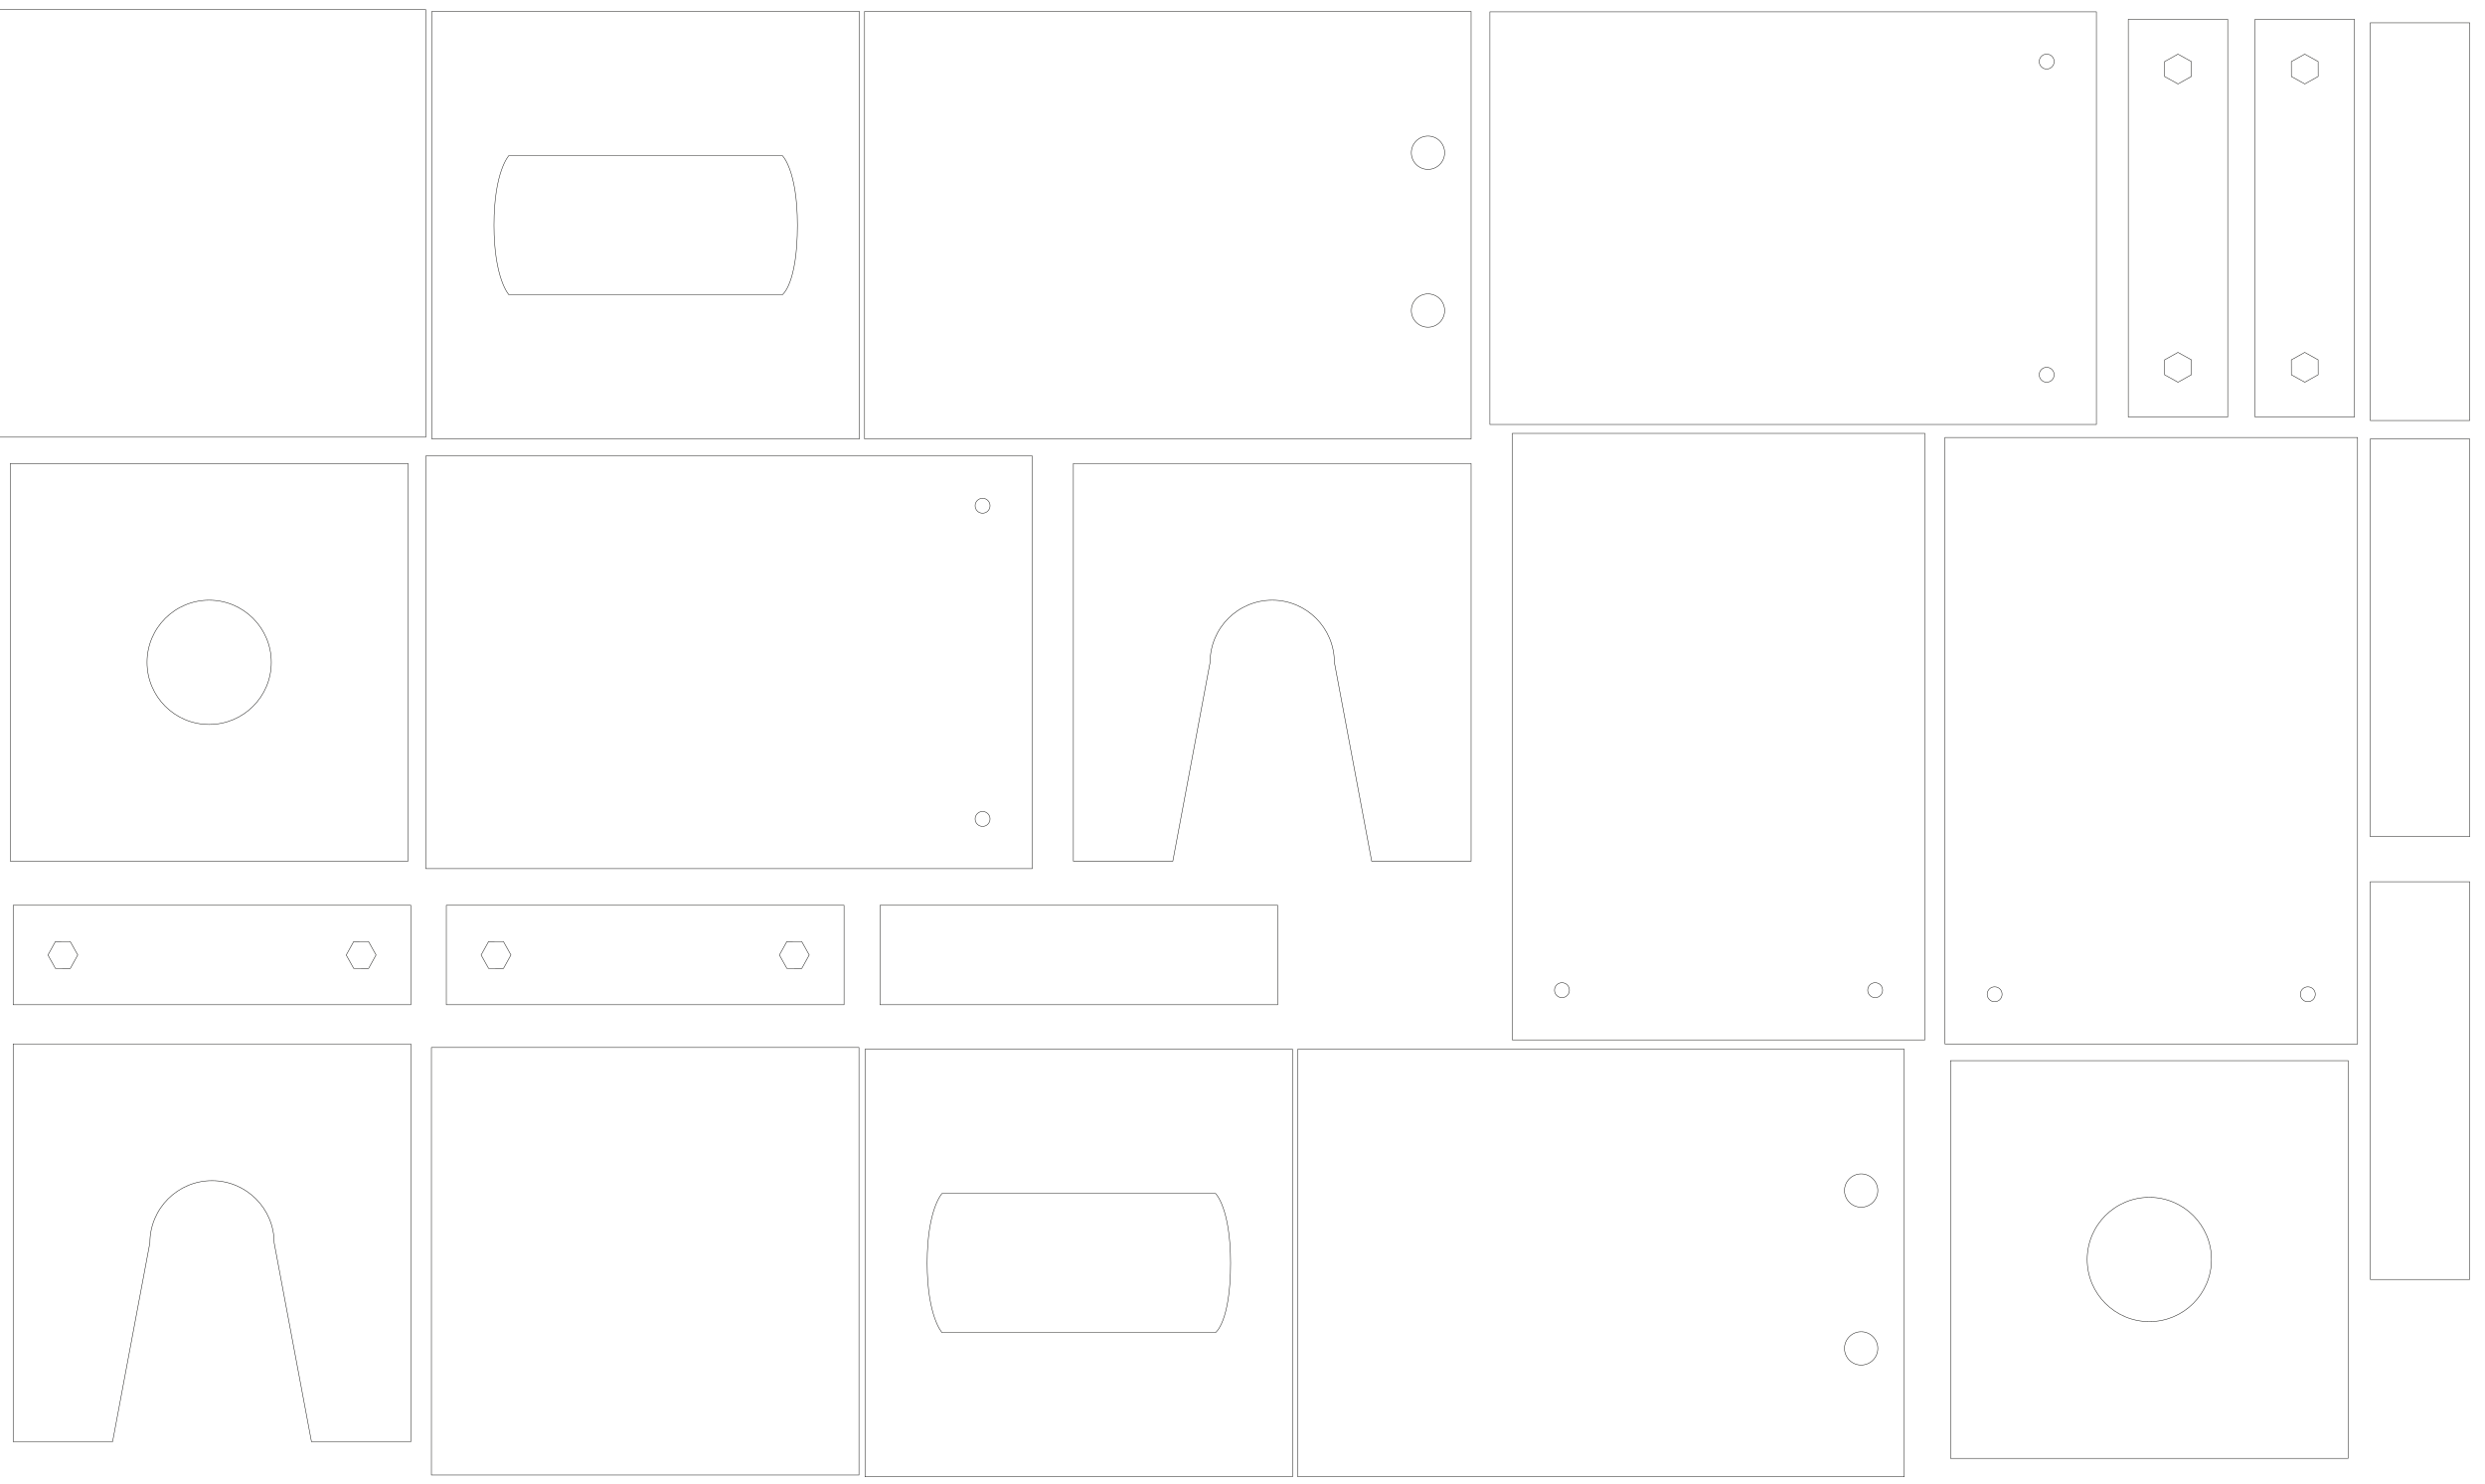
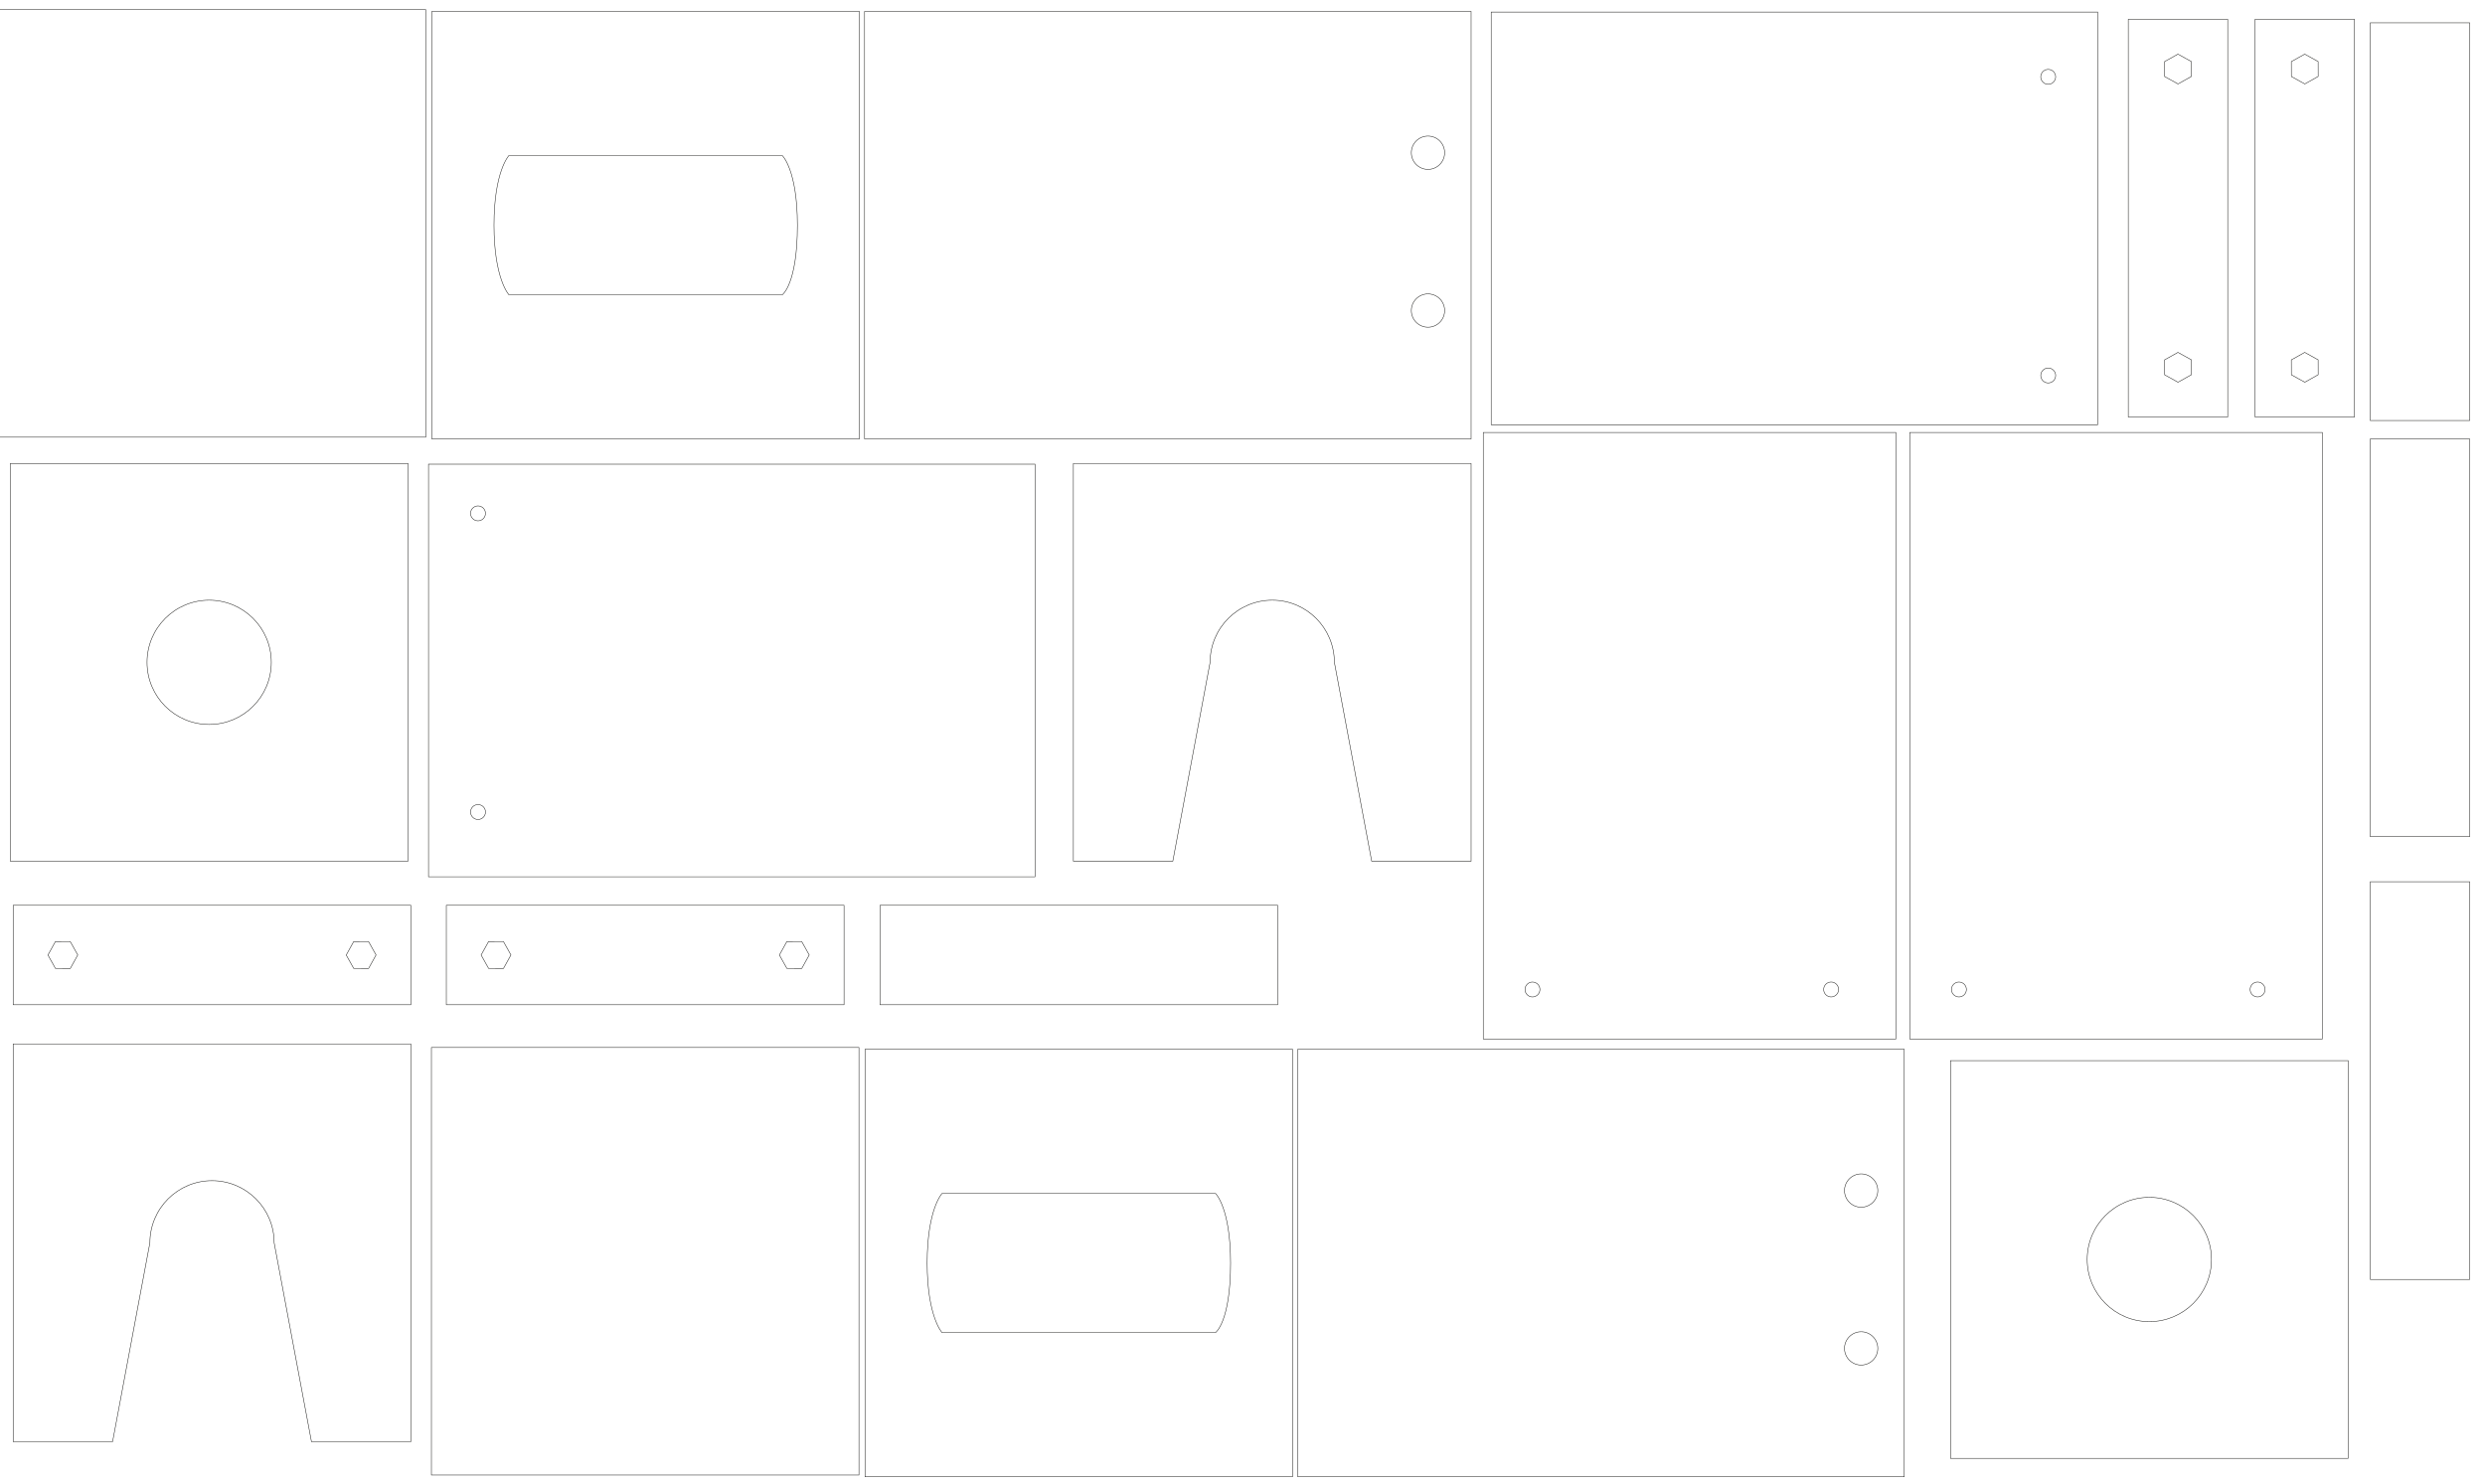
- <svg xmlns="http://www.w3.org/2000/svg" id="svg2" version="1.1" xml:space="preserve" width="1771.15" height="1057.576" viewBox="0 0 1771.15 1057.576">
+ <svg xmlns="http://www.w3.org/2000/svg" viewBox="0 0 1771.15 1057.576" height="1057.576" width="1771.15" xml:space="preserve" version="1.1" id="svg2">
  <defs id="defs6">
-     <clipPath clipPathUnits="userSpaceOnUse" id="clipPath16">
-       <path d="m 0,846.061 1416.919,0 L 1416.919,0 0,0 0,846.061 Z" id="path18" />
+     <clipPath id="clipPath16" clipPathUnits="userSpaceOnUse">
+       <path id="path18" d="m 0,846.061 1416.919,0 L 1416.919,0 0,0 0,846.061 Z" />
    </clipPath>
-     <clipPath clipPathUnits="userSpaceOnUse" id="clipPath28">
-       <path d="m 0,846.061 1416.919,0 L 1416.919,0 0,0 0,846.061 Z" id="path30" />
+     <clipPath id="clipPath28" clipPathUnits="userSpaceOnUse">
+       <path id="path30" d="m 0,846.061 1416.919,0 L 1416.919,0 0,0 0,846.061 Z" />
    </clipPath>
  </defs>
-   <g id="g10" transform="matrix(1.25,0,0,-1.25,0,1057.576)">
+   <g transform="matrix(1.25,0,0,-1.25,0,1057.576)" id="g10">
    <g id="g12">
-       <g id="g14" clip-path="url(#clipPath16)">
-         <path d="m 242.779,596.78 -243.779,0 0,243.78 243.779,0 0,-243.78 z" style="fill:none;stroke:#1d1d1b;stroke-width:0.283;stroke-linecap:butt;stroke-linejoin:miter;stroke-miterlimit:10;stroke-dasharray:none;stroke-opacity:1" id="path20" />
+       <g clip-path="url(#clipPath16)" id="g14">
+         <path id="path20" style="fill:none;stroke:#1d1d1b;stroke-width:0.283;stroke-linecap:butt;stroke-linejoin:miter;stroke-miterlimit:10;stroke-dasharray:none;stroke-opacity:1" d="m 242.779,596.78 -243.779,0 0,243.78 243.779,0 0,-243.78 z" />
      </g>
    </g>
-     <path d="m 490.013,595.779 -243.779,0 0,243.78 243.779,0 0,-243.78 z" style="fill:none;stroke:#1d1d1b;stroke-width:0.283;stroke-linecap:butt;stroke-linejoin:miter;stroke-miterlimit:10;stroke-dasharray:none;stroke-opacity:1" id="path22" />
-     <g id="g24">
-       <g id="g26" clip-path="url(#clipPath28)">
-         <g id="g32" transform="translate(446.0762,757.355)">
-           <path d="M 0,0 C 0,0 8.594,-8.138 8.594,-39.685 8.594,-73.373 0,-79.37 0,-79.37 l -155.906,0 c 0,0 -8.503,9.122 -8.503,39.685 0,30.766 8.503,39.685 8.503,39.685 L 0,0" style="fill:none;stroke:#1d1d1b;stroke-width:0.283;stroke-linecap:butt;stroke-linejoin:miter;stroke-miterlimit:10;stroke-dasharray:none;stroke-opacity:1" id="path34" />
-         </g>
-         <g id="g36" transform="translate(234.2759,24.0088)">
-           <path d="m 0,0 0,226.771 -226.772,0 0,-226.771 56.701,0 21.253,113.386 c 0,19.568 15.863,35.432 35.432,35.432 19.57,0 35.433,-15.864 35.433,-35.432 L -56.685,0 0,0 Z" style="fill:none;stroke:#1d1d1b;stroke-width:0.283;stroke-linecap:butt;stroke-linejoin:miter;stroke-miterlimit:10;stroke-dasharray:none;stroke-opacity:1" id="path38" />
-         </g>
-         <path d="m 232.648,355.015 -226.773,0 0,226.771 226.773,0 0,-226.771 z" style="fill:none;stroke:#1d1d1b;stroke-width:0.283;stroke-linecap:butt;stroke-linejoin:miter;stroke-miterlimit:10;stroke-dasharray:none;stroke-opacity:1" id="path40" />
-         <g id="g42" transform="translate(154.6953,468.4004)">
-           <path d="m 0,0 c 0,-19.569 -15.864,-35.434 -35.434,-35.434 -19.568,0 -35.432,15.865 -35.432,35.434 0,19.568 15.864,35.433 35.432,35.433 C -15.864,35.433 0,19.568 0,0 Z" style="fill:none;stroke:#1d1d1b;stroke-width:0.283;stroke-linecap:butt;stroke-linejoin:miter;stroke-miterlimit:10;stroke-dasharray:none;stroke-opacity:1" id="path44" />
-         </g>
-         <path d="m 234.275,273.153 -226.771,0 0,56.693 226.771,0 0,-56.693 z" style="fill:none;stroke:#1d1d1b;stroke-width:0.283;stroke-linecap:butt;stroke-linejoin:miter;stroke-miterlimit:10;stroke-dasharray:none;stroke-opacity:1" id="path46" />
-         <g id="g48" transform="translate(31.6074,293.8584)">
-           <path d="m 0,0 -4.27,7.631 4.235,7.654 8.504,0.021 L 12.738,7.674 8.504,0.021 0,0 Z" style="fill:none;stroke:#1d1d1b;stroke-width:0.283;stroke-linecap:butt;stroke-linejoin:miter;stroke-miterlimit:10;stroke-dasharray:none;stroke-opacity:1" id="path50" />
-         </g>
-         <g id="g52" transform="translate(201.6855,293.8574)">
-           <path d="m 0,0 -4.27,7.631 4.235,7.654 8.504,0.022 L 12.738,7.674 8.504,0.021 0,0 Z" style="fill:none;stroke:#1d1d1b;stroke-width:0.283;stroke-linecap:butt;stroke-linejoin:miter;stroke-miterlimit:10;stroke-dasharray:none;stroke-opacity:1" id="path54" />
-         </g>
-         <path d="m 481.264,273.153 -226.771,0 0,56.693 226.771,0 0,-56.693 z" style="fill:none;stroke:#1d1d1b;stroke-width:0.283;stroke-linecap:butt;stroke-linejoin:miter;stroke-miterlimit:10;stroke-dasharray:none;stroke-opacity:1" id="path56" />
-         <g id="g58" transform="translate(278.5957,293.8584)">
-           <path d="m 0,0 -4.27,7.631 4.235,7.654 8.504,0.021 L 12.738,7.674 8.504,0.021 0,0 Z" style="fill:none;stroke:#1d1d1b;stroke-width:0.283;stroke-linecap:butt;stroke-linejoin:miter;stroke-miterlimit:10;stroke-dasharray:none;stroke-opacity:1" id="path60" />
-         </g>
-         <g id="g62" transform="translate(448.6738,293.8574)">
-           <path d="m 0,0 -4.27,7.631 4.235,7.654 8.504,0.022 L 12.738,7.674 8.504,0.021 0,0 Z" style="fill:none;stroke:#1d1d1b;stroke-width:0.283;stroke-linecap:butt;stroke-linejoin:miter;stroke-miterlimit:10;stroke-dasharray:none;stroke-opacity:1" id="path64" />
-         </g>
-         <path d="m 1097.557,253.117 -235.275,0 0,345.826 235.275,0 0,-345.826 z" style="fill:none;stroke:#1d1d1b;stroke-width:0.283;stroke-linecap:butt;stroke-linejoin:miter;stroke-miterlimit:10;stroke-dasharray:none;stroke-opacity:1" id="path66" />
-         <g id="g68" transform="translate(886.3672,281.4678)">
-           <path d="M 0,0 C 0,2.349 1.904,4.252 4.252,4.252 6.6,4.252 8.504,2.349 8.504,0 8.504,-2.349 6.6,-4.252 4.252,-4.252 1.904,-4.252 0,-2.349 0,0 Z" style="fill:none;stroke:#1d1d1b;stroke-width:0.283;stroke-linecap:butt;stroke-linejoin:miter;stroke-miterlimit:10;stroke-dasharray:none;stroke-opacity:1" id="path70" />
-         </g>
-         <g id="g72" transform="translate(1064.949,281.4678)">
-           <path d="M 0,0 C 0,2.349 1.904,4.252 4.252,4.252 6.6,4.252 8.504,2.349 8.504,0 8.504,-2.349 6.6,-4.252 4.252,-4.252 1.904,-4.252 0,-2.349 0,0 Z" style="fill:none;stroke:#1d1d1b;stroke-width:0.283;stroke-linecap:butt;stroke-linejoin:miter;stroke-miterlimit:10;stroke-dasharray:none;stroke-opacity:1" id="path74" />
-         </g>
-         <path d="m 588.605,350.763 -345.826,0 0,235.275 345.826,0 0,-235.275 z" style="fill:none;stroke:#1d1d1b;stroke-width:0.283;stroke-linecap:butt;stroke-linejoin:miter;stroke-miterlimit:10;stroke-dasharray:none;stroke-opacity:1" id="path76" />
-         <g id="g78" transform="translate(560.2549,374.8486)">
-           <path d="M 0,0 C -2.349,0 -4.252,1.904 -4.252,4.252 -4.252,6.6 -2.349,8.504 0,8.504 2.349,8.504 4.252,6.6 4.252,4.252 4.252,1.904 2.349,0 0,0 Z" style="fill:none;stroke:#1d1d1b;stroke-width:0.283;stroke-linecap:butt;stroke-linejoin:miter;stroke-miterlimit:10;stroke-dasharray:none;stroke-opacity:1" id="path80" />
-         </g>
-         <g id="g82" transform="translate(560.2549,553.4307)">
-           <path d="M 0,0 C -2.349,0 -4.252,1.904 -4.252,4.252 -4.252,6.6 -2.349,8.504 0,8.504 2.349,8.504 4.252,6.6 4.252,4.252 4.252,1.904 2.349,0 0,0 Z" style="fill:none;stroke:#1d1d1b;stroke-width:0.283;stroke-linecap:butt;stroke-linejoin:miter;stroke-miterlimit:10;stroke-dasharray:none;stroke-opacity:1" id="path84" />
-         </g>
-         <path d="m 838.803,595.78 -345.826,0 0,243.779 345.826,0 0,-243.779 z" style="fill:none;stroke:#1d1d1b;stroke-width:0.283;stroke-linecap:butt;stroke-linejoin:miter;stroke-miterlimit:10;stroke-dasharray:none;stroke-opacity:1" id="path86" />
-         <g id="g88" transform="translate(814.2207,659.4829)">
-           <path d="m 0,0 c -5.244,0 -9.496,4.251 -9.496,9.496 0,5.244 4.252,9.496 9.496,9.496 5.244,0 9.496,-4.252 9.496,-9.496 C 9.496,4.251 5.244,0 0,0 Z" style="fill:none;stroke:#1d1d1b;stroke-width:0.283;stroke-linecap:butt;stroke-linejoin:miter;stroke-miterlimit:10;stroke-dasharray:none;stroke-opacity:1" id="path90" />
-         </g>
-         <g id="g92" transform="translate(814.2207,749.4829)">
-           <path d="m 0,0 c -5.244,0 -9.496,4.251 -9.496,9.496 0,5.244 4.252,9.496 9.496,9.496 5.244,0 9.496,-4.252 9.496,-9.496 C 9.496,4.251 5.244,0 0,0 Z" style="fill:none;stroke:#1d1d1b;stroke-width:0.283;stroke-linecap:butt;stroke-linejoin:miter;stroke-miterlimit:10;stroke-dasharray:none;stroke-opacity:1" id="path94" />
-         </g>
-         <path d="m 489.768,5 -243.779,0 0,243.78 243.779,0 0,-243.78 z" style="fill:none;stroke:#1d1d1b;stroke-width:0.283;stroke-linecap:butt;stroke-linejoin:miter;stroke-miterlimit:10;stroke-dasharray:none;stroke-opacity:1" id="path96" />
-         <path d="m 737.001,4 -243.779,0 0,243.78 243.779,0 0,-243.78 z" style="fill:none;stroke:#1d1d1b;stroke-width:0.283;stroke-linecap:butt;stroke-linejoin:miter;stroke-miterlimit:10;stroke-dasharray:none;stroke-opacity:1" id="path98" />
-         <g id="g100" transform="translate(693.0645,165.5762)">
-           <path d="M 0,0 C 0,0 8.594,-8.139 8.594,-39.686 8.594,-73.373 0,-79.371 0,-79.371 l -155.906,0 c 0,0 -8.503,9.123 -8.503,39.685 0,30.766 8.503,39.686 8.503,39.686 L 0,0" style="fill:none;stroke:#1d1d1b;stroke-width:0.283;stroke-linecap:butt;stroke-linejoin:miter;stroke-miterlimit:10;stroke-dasharray:none;stroke-opacity:1" id="path102" />
-         </g>
-         <g id="g104" transform="translate(838.8027,355.0146)">
-           <path d="m 0,0 0,226.771 -226.771,0 0,-226.771 56.701,0 21.252,113.386 c 0,19.568 15.864,35.432 35.433,35.432 19.569,0 35.433,-15.864 35.433,-35.432 L -56.685,0 0,0 Z" style="fill:none;stroke:#1d1d1b;stroke-width:0.283;stroke-linecap:butt;stroke-linejoin:miter;stroke-miterlimit:10;stroke-dasharray:none;stroke-opacity:1" id="path106" />
-         </g>
-         <path d="m 1338.911,14.505 -226.773,0 0,226.771 226.773,0 0,-226.771 z" style="fill:none;stroke:#1d1d1b;stroke-width:0.283;stroke-linecap:butt;stroke-linejoin:miter;stroke-miterlimit:10;stroke-dasharray:none;stroke-opacity:1" id="path108" />
-         <g id="g110" transform="translate(1260.958,127.8906)">
-           <path d="m 0,0 c 0,-19.569 -15.864,-35.434 -35.434,-35.434 -19.568,0 -35.432,15.865 -35.432,35.434 0,19.568 15.864,35.433 35.432,35.433 C -15.864,35.433 0,19.568 0,0 Z" style="fill:none;stroke:#1d1d1b;stroke-width:0.283;stroke-linecap:butt;stroke-linejoin:miter;stroke-miterlimit:10;stroke-dasharray:none;stroke-opacity:1" id="path112" />
-         </g>
-         <path d="m 1270.217,608.284 -56.693,0 0,226.771 56.693,0 0,-226.771 z" style="fill:none;stroke:#1d1d1b;stroke-width:0.283;stroke-linecap:butt;stroke-linejoin:miter;stroke-miterlimit:10;stroke-dasharray:none;stroke-opacity:1" id="path114" />
-         <g id="g116" transform="translate(1249.512,632.3872)">
-           <path d="m 0,0 -7.631,-4.27 -7.654,4.235 -0.021,8.504 7.632,4.269 L -0.021,8.504 0,0 Z" style="fill:none;stroke:#1d1d1b;stroke-width:0.283;stroke-linecap:butt;stroke-linejoin:miter;stroke-miterlimit:10;stroke-dasharray:none;stroke-opacity:1" id="path118" />
-         </g>
-         <g id="g120" transform="translate(1249.513,802.4653)">
-           <path d="m 0,0 -7.631,-4.27 -7.654,4.235 -0.022,8.504 7.633,4.269 L -0.021,8.504 0,0 Z" style="fill:none;stroke:#1d1d1b;stroke-width:0.283;stroke-linecap:butt;stroke-linejoin:miter;stroke-miterlimit:10;stroke-dasharray:none;stroke-opacity:1" id="path122" />
-         </g>
-         <path d="m 1342.501,608.284 -56.693,0 0,226.771 56.693,0 0,-226.771 z" style="fill:none;stroke:#1d1d1b;stroke-width:0.283;stroke-linecap:butt;stroke-linejoin:miter;stroke-miterlimit:10;stroke-dasharray:none;stroke-opacity:1" id="path124" />
-         <g id="g126" transform="translate(1321.796,632.3872)">
-           <path d="m 0,0 -7.631,-4.27 -7.654,4.235 -0.021,8.504 7.632,4.269 L -0.021,8.504 0,0 Z" style="fill:none;stroke:#1d1d1b;stroke-width:0.283;stroke-linecap:butt;stroke-linejoin:miter;stroke-miterlimit:10;stroke-dasharray:none;stroke-opacity:1" id="path128" />
-         </g>
-         <g id="g130" transform="translate(1321.797,802.4653)">
-           <path d="m 0,0 -7.631,-4.27 -7.654,4.235 -0.022,8.504 7.633,4.269 L -0.021,8.504 0,0 Z" style="fill:none;stroke:#1d1d1b;stroke-width:0.283;stroke-linecap:butt;stroke-linejoin:miter;stroke-miterlimit:10;stroke-dasharray:none;stroke-opacity:1" id="path132" />
-         </g>
-         <path d="m 1344.258,250.78 -235.275,0 0,345.826 235.275,0 0,-345.826 z" style="fill:none;stroke:#1d1d1b;stroke-width:0.283;stroke-linecap:butt;stroke-linejoin:miter;stroke-miterlimit:10;stroke-dasharray:none;stroke-opacity:1" id="path134" />
-         <g id="g136" transform="translate(1133.068,279.1309)">
-           <path d="M 0,0 C 0,2.349 1.904,4.252 4.252,4.252 6.6,4.252 8.504,2.349 8.504,0 8.504,-2.349 6.6,-4.252 4.252,-4.252 1.904,-4.252 0,-2.349 0,0 Z" style="fill:none;stroke:#1d1d1b;stroke-width:0.283;stroke-linecap:butt;stroke-linejoin:miter;stroke-miterlimit:10;stroke-dasharray:none;stroke-opacity:1" id="path138" />
-         </g>
-         <g id="g140" transform="translate(1311.65,279.1309)">
-           <path d="M 0,0 C 0,2.349 1.904,4.252 4.252,4.252 6.6,4.252 8.504,2.349 8.504,0 8.504,-2.349 6.6,-4.252 4.252,-4.252 1.904,-4.252 0,-2.349 0,0 Z" style="fill:none;stroke:#1d1d1b;stroke-width:0.283;stroke-linecap:butt;stroke-linejoin:miter;stroke-miterlimit:10;stroke-dasharray:none;stroke-opacity:1" id="path142" />
-         </g>
-         <path d="m 1195.349,604.032 -345.826,0 0,235.275 345.826,0 0,-235.275 z" style="fill:none;stroke:#1d1d1b;stroke-width:0.283;stroke-linecap:butt;stroke-linejoin:miter;stroke-miterlimit:10;stroke-dasharray:none;stroke-opacity:1" id="path144" />
-         <g id="g146" transform="translate(1166.998,628.1177)">
-           <path d="M 0,0 C -2.349,0 -4.252,1.904 -4.252,4.252 -4.252,6.6 -2.349,8.504 0,8.504 2.349,8.504 4.252,6.6 4.252,4.252 4.252,1.904 2.349,0 0,0 Z" style="fill:none;stroke:#1d1d1b;stroke-width:0.283;stroke-linecap:butt;stroke-linejoin:miter;stroke-miterlimit:10;stroke-dasharray:none;stroke-opacity:1" id="path148" />
-         </g>
-         <g id="g150" transform="translate(1166.998,806.6997)">
-           <path d="M 0,0 C -2.349,0 -4.252,1.904 -4.252,4.252 -4.252,6.6 -2.349,8.504 0,8.504 2.349,8.504 4.252,6.6 4.252,4.252 4.252,1.904 2.349,0 0,0 Z" style="fill:none;stroke:#1d1d1b;stroke-width:0.283;stroke-linecap:butt;stroke-linejoin:miter;stroke-miterlimit:10;stroke-dasharray:none;stroke-opacity:1" id="path152" />
-         </g>
-         <path d="m 1085.791,4 -345.826,0 0,243.779 345.826,0 0,-243.779 z" style="fill:none;stroke:#1d1d1b;stroke-width:0.283;stroke-linecap:butt;stroke-linejoin:miter;stroke-miterlimit:10;stroke-dasharray:none;stroke-opacity:1" id="path154" />
-         <g id="g156" transform="translate(1061.209,67.7031)">
-           <path d="m 0,0 c -5.244,0 -9.496,4.252 -9.496,9.496 0,5.244 4.252,9.496 9.496,9.496 5.244,0 9.496,-4.252 9.496,-9.496 C 9.496,4.252 5.244,0 0,0 Z" style="fill:none;stroke:#1d1d1b;stroke-width:0.283;stroke-linecap:butt;stroke-linejoin:miter;stroke-miterlimit:10;stroke-dasharray:none;stroke-opacity:1" id="path158" />
-         </g>
-         <g id="g160" transform="translate(1061.209,157.7031)">
-           <path d="m 0,0 c -5.244,0 -9.496,4.252 -9.496,9.496 0,5.244 4.252,9.496 9.496,9.496 5.244,0 9.496,-4.252 9.496,-9.496 C 9.496,4.252 5.244,0 0,0 Z" style="fill:none;stroke:#1d1d1b;stroke-width:0.283;stroke-linecap:butt;stroke-linejoin:miter;stroke-miterlimit:10;stroke-dasharray:none;stroke-opacity:1" id="path162" />
-         </g>
-         <path d="m 728.542,273.153 -226.771,0 0,56.693 226.771,0 0,-56.693 z" style="fill:none;stroke:#1d1d1b;stroke-width:0.283;stroke-linecap:butt;stroke-linejoin:miter;stroke-miterlimit:10;stroke-dasharray:none;stroke-opacity:1" id="path164" />
-         <path d="m 1408.194,606.283 -56.693,0 0,226.772 56.693,0 0,-226.772 z" style="fill:none;stroke:#1d1d1b;stroke-width:0.283;stroke-linecap:butt;stroke-linejoin:miter;stroke-miterlimit:10;stroke-dasharray:none;stroke-opacity:1" id="path166" />
-         <path d="m 1408.184,369.007 -56.693,0 0,226.772 56.693,0 0,-226.772 z" style="fill:none;stroke:#1d1d1b;stroke-width:0.283;stroke-linecap:butt;stroke-linejoin:miter;stroke-miterlimit:10;stroke-dasharray:none;stroke-opacity:1" id="path168" />
-         <path d="m 1408.194,116.517 -56.693,0 0,226.772 56.693,0 0,-226.772 z" style="fill:none;stroke:#1d1d1b;stroke-width:0.283;stroke-linecap:butt;stroke-linejoin:miter;stroke-miterlimit:10;stroke-dasharray:none;stroke-opacity:1" id="path170" />
+     <path id="path22" style="fill:none;stroke:#1d1d1b;stroke-width:0.283;stroke-linecap:butt;stroke-linejoin:miter;stroke-miterlimit:10;stroke-dasharray:none;stroke-opacity:1" d="m 490.013,595.779 -243.779,0 0,243.78 243.779,0 0,-243.78 z" />
+     <g transform="translate(446.0762,757.355)" id="g32">
+       <path id="path34" style="fill:none;stroke:#1d1d1b;stroke-width:0.283;stroke-linecap:butt;stroke-linejoin:miter;stroke-miterlimit:10;stroke-dasharray:none;stroke-opacity:1" d="M 0,0 C 0,0 8.594,-8.138 8.594,-39.685 8.594,-73.373 0,-79.37 0,-79.37 l -155.906,0 c 0,0 -8.503,9.122 -8.503,39.685 0,30.766 8.503,39.685 8.503,39.685 L 0,0" />
+     </g>
+     <g transform="translate(234.2759,24.0088)" id="g36">
+       <path id="path38" style="fill:none;stroke:#1d1d1b;stroke-width:0.283;stroke-linecap:butt;stroke-linejoin:miter;stroke-miterlimit:10;stroke-dasharray:none;stroke-opacity:1" d="m 0,0 0,226.771 -226.772,0 0,-226.771 56.701,0 21.253,113.386 c 0,19.568 15.863,35.432 35.432,35.432 19.57,0 35.433,-15.864 35.433,-35.432 L -56.685,0 0,0 Z" />
+     </g>
+     <path id="path40" style="fill:none;stroke:#1d1d1b;stroke-width:0.283;stroke-linecap:butt;stroke-linejoin:miter;stroke-miterlimit:10;stroke-dasharray:none;stroke-opacity:1" d="m 232.648,355.015 -226.773,0 0,226.771 226.773,0 0,-226.771 z" />
+     <g transform="translate(154.6953,468.4004)" id="g42">
+       <path id="path44" style="fill:none;stroke:#1d1d1b;stroke-width:0.283;stroke-linecap:butt;stroke-linejoin:miter;stroke-miterlimit:10;stroke-dasharray:none;stroke-opacity:1" d="m 0,0 c 0,-19.569 -15.864,-35.434 -35.434,-35.434 -19.568,0 -35.432,15.865 -35.432,35.434 0,19.568 15.864,35.433 35.432,35.433 C -15.864,35.433 0,19.568 0,0 Z" />
+     </g>
+     <path id="path46" style="fill:none;stroke:#1d1d1b;stroke-width:0.283;stroke-linecap:butt;stroke-linejoin:miter;stroke-miterlimit:10;stroke-dasharray:none;stroke-opacity:1" d="m 234.275,273.153 -226.771,0 0,56.693 226.771,0 0,-56.693 z" />
+     <g transform="translate(31.6074,293.8584)" id="g48">
+       <path id="path50" style="fill:none;stroke:#1d1d1b;stroke-width:0.283;stroke-linecap:butt;stroke-linejoin:miter;stroke-miterlimit:10;stroke-dasharray:none;stroke-opacity:1" d="m 0,0 -4.27,7.631 4.235,7.654 8.504,0.021 L 12.738,7.674 8.504,0.021 0,0 Z" />
+     </g>
+     <g transform="translate(201.6855,293.8574)" id="g52">
+       <path id="path54" style="fill:none;stroke:#1d1d1b;stroke-width:0.283;stroke-linecap:butt;stroke-linejoin:miter;stroke-miterlimit:10;stroke-dasharray:none;stroke-opacity:1" d="m 0,0 -4.27,7.631 4.235,7.654 8.504,0.022 L 12.738,7.674 8.504,0.021 0,0 Z" />
+     </g>
+     <path id="path56" style="fill:none;stroke:#1d1d1b;stroke-width:0.283;stroke-linecap:butt;stroke-linejoin:miter;stroke-miterlimit:10;stroke-dasharray:none;stroke-opacity:1" d="m 481.264,273.153 -226.771,0 0,56.693 226.771,0 0,-56.693 z" />
+     <g transform="translate(278.5957,293.8584)" id="g58">
+       <path id="path60" style="fill:none;stroke:#1d1d1b;stroke-width:0.283;stroke-linecap:butt;stroke-linejoin:miter;stroke-miterlimit:10;stroke-dasharray:none;stroke-opacity:1" d="m 0,0 -4.27,7.631 4.235,7.654 8.504,0.021 L 12.738,7.674 8.504,0.021 0,0 Z" />
+     </g>
+     <g transform="translate(448.6738,293.8574)" id="g62">
+       <path id="path64" style="fill:none;stroke:#1d1d1b;stroke-width:0.283;stroke-linecap:butt;stroke-linejoin:miter;stroke-miterlimit:10;stroke-dasharray:none;stroke-opacity:1" d="m 0,0 -4.27,7.631 4.235,7.654 8.504,0.022 L 12.738,7.674 8.504,0.021 0,0 Z" />
+     </g>
+     <path id="path86" style="fill:none;stroke:#1d1d1b;stroke-width:0.283;stroke-linecap:butt;stroke-linejoin:miter;stroke-miterlimit:10;stroke-dasharray:none;stroke-opacity:1" d="m 838.803,595.78 -345.826,0 0,243.779 345.826,0 0,-243.779 z" />
+     <g transform="translate(814.2207,659.4829)" id="g88">
+       <path id="path90" style="fill:none;stroke:#1d1d1b;stroke-width:0.283;stroke-linecap:butt;stroke-linejoin:miter;stroke-miterlimit:10;stroke-dasharray:none;stroke-opacity:1" d="m 0,0 c -5.244,0 -9.496,4.251 -9.496,9.496 0,5.244 4.252,9.496 9.496,9.496 5.244,0 9.496,-4.252 9.496,-9.496 C 9.496,4.251 5.244,0 0,0 Z" />
+     </g>
+     <g transform="translate(814.2207,749.4829)" id="g92">
+       <path id="path94" style="fill:none;stroke:#1d1d1b;stroke-width:0.283;stroke-linecap:butt;stroke-linejoin:miter;stroke-miterlimit:10;stroke-dasharray:none;stroke-opacity:1" d="m 0,0 c -5.244,0 -9.496,4.251 -9.496,9.496 0,5.244 4.252,9.496 9.496,9.496 5.244,0 9.496,-4.252 9.496,-9.496 C 9.496,4.251 5.244,0 0,0 Z" />
+     </g>
+     <path id="path96" style="fill:none;stroke:#1d1d1b;stroke-width:0.283;stroke-linecap:butt;stroke-linejoin:miter;stroke-miterlimit:10;stroke-dasharray:none;stroke-opacity:1" d="m 489.768,5 -243.779,0 0,243.78 243.779,0 0,-243.78 z" />
+     <path id="path98" style="fill:none;stroke:#1d1d1b;stroke-width:0.283;stroke-linecap:butt;stroke-linejoin:miter;stroke-miterlimit:10;stroke-dasharray:none;stroke-opacity:1" d="m 737.001,4 -243.779,0 0,243.78 243.779,0 0,-243.78 z" />
+     <g transform="translate(693.0645,165.5762)" id="g100">
+       <path id="path102" style="fill:none;stroke:#1d1d1b;stroke-width:0.283;stroke-linecap:butt;stroke-linejoin:miter;stroke-miterlimit:10;stroke-dasharray:none;stroke-opacity:1" d="M 0,0 C 0,0 8.594,-8.139 8.594,-39.686 8.594,-73.373 0,-79.371 0,-79.371 l -155.906,0 c 0,0 -8.503,9.123 -8.503,39.685 0,30.766 8.503,39.686 8.503,39.686 L 0,0" />
+     </g>
+     <g transform="translate(838.8027,355.0146)" id="g104">
+       <path id="path106" style="fill:none;stroke:#1d1d1b;stroke-width:0.283;stroke-linecap:butt;stroke-linejoin:miter;stroke-miterlimit:10;stroke-dasharray:none;stroke-opacity:1" d="m 0,0 0,226.771 -226.771,0 0,-226.771 56.701,0 21.252,113.386 c 0,19.568 15.864,35.432 35.433,35.432 19.569,0 35.433,-15.864 35.433,-35.432 L -56.685,0 0,0 Z" />
+     </g>
+     <path id="path108" style="fill:none;stroke:#1d1d1b;stroke-width:0.283;stroke-linecap:butt;stroke-linejoin:miter;stroke-miterlimit:10;stroke-dasharray:none;stroke-opacity:1" d="m 1338.911,14.505 -226.773,0 0,226.771 226.773,0 0,-226.771 z" />
+     <g transform="translate(1260.958,127.8906)" id="g110">
+       <path id="path112" style="fill:none;stroke:#1d1d1b;stroke-width:0.283;stroke-linecap:butt;stroke-linejoin:miter;stroke-miterlimit:10;stroke-dasharray:none;stroke-opacity:1" d="m 0,0 c 0,-19.569 -15.864,-35.434 -35.434,-35.434 -19.568,0 -35.432,15.865 -35.432,35.434 0,19.568 15.864,35.433 35.432,35.433 C -15.864,35.433 0,19.568 0,0 Z" />
+     </g>
+     <path id="path114" style="fill:none;stroke:#1d1d1b;stroke-width:0.283;stroke-linecap:butt;stroke-linejoin:miter;stroke-miterlimit:10;stroke-dasharray:none;stroke-opacity:1" d="m 1270.217,608.284 -56.693,0 0,226.771 56.693,0 0,-226.771 z" />
+     <g transform="translate(1249.512,632.3872)" id="g116">
+       <path id="path118" style="fill:none;stroke:#1d1d1b;stroke-width:0.283;stroke-linecap:butt;stroke-linejoin:miter;stroke-miterlimit:10;stroke-dasharray:none;stroke-opacity:1" d="m 0,0 -7.631,-4.27 -7.654,4.235 -0.021,8.504 7.632,4.269 L -0.021,8.504 0,0 Z" />
+     </g>
+     <g transform="translate(1249.513,802.4653)" id="g120">
+       <path id="path122" style="fill:none;stroke:#1d1d1b;stroke-width:0.283;stroke-linecap:butt;stroke-linejoin:miter;stroke-miterlimit:10;stroke-dasharray:none;stroke-opacity:1" d="m 0,0 -7.631,-4.27 -7.654,4.235 -0.022,8.504 7.633,4.269 L -0.021,8.504 0,0 Z" />
+     </g>
+     <path id="path124" style="fill:none;stroke:#1d1d1b;stroke-width:0.283;stroke-linecap:butt;stroke-linejoin:miter;stroke-miterlimit:10;stroke-dasharray:none;stroke-opacity:1" d="m 1342.501,608.284 -56.693,0 0,226.771 56.693,0 0,-226.771 z" />
+     <g transform="translate(1321.796,632.3872)" id="g126">
+       <path id="path128" style="fill:none;stroke:#1d1d1b;stroke-width:0.283;stroke-linecap:butt;stroke-linejoin:miter;stroke-miterlimit:10;stroke-dasharray:none;stroke-opacity:1" d="m 0,0 -7.631,-4.27 -7.654,4.235 -0.021,8.504 7.632,4.269 L -0.021,8.504 0,0 Z" />
+     </g>
+     <g transform="translate(1321.797,802.4653)" id="g130">
+       <path id="path132" style="fill:none;stroke:#1d1d1b;stroke-width:0.283;stroke-linecap:butt;stroke-linejoin:miter;stroke-miterlimit:10;stroke-dasharray:none;stroke-opacity:1" d="m 0,0 -7.631,-4.27 -7.654,4.235 -0.022,8.504 7.633,4.269 L -0.021,8.504 0,0 Z" />
+     </g>
+     <path id="path154" style="fill:none;stroke:#1d1d1b;stroke-width:0.283;stroke-linecap:butt;stroke-linejoin:miter;stroke-miterlimit:10;stroke-dasharray:none;stroke-opacity:1" d="m 1085.791,4 -345.826,0 0,243.779 345.826,0 0,-243.779 z" />
+     <g transform="translate(1061.209,67.7031)" id="g156">
+       <path id="path158" style="fill:none;stroke:#1d1d1b;stroke-width:0.283;stroke-linecap:butt;stroke-linejoin:miter;stroke-miterlimit:10;stroke-dasharray:none;stroke-opacity:1" d="m 0,0 c -5.244,0 -9.496,4.252 -9.496,9.496 0,5.244 4.252,9.496 9.496,9.496 5.244,0 9.496,-4.252 9.496,-9.496 C 9.496,4.252 5.244,0 0,0 Z" />
+     </g>
+     <g transform="translate(1061.209,157.7031)" id="g160">
+       <path id="path162" style="fill:none;stroke:#1d1d1b;stroke-width:0.283;stroke-linecap:butt;stroke-linejoin:miter;stroke-miterlimit:10;stroke-dasharray:none;stroke-opacity:1" d="m 0,0 c -5.244,0 -9.496,4.252 -9.496,9.496 0,5.244 4.252,9.496 9.496,9.496 5.244,0 9.496,-4.252 9.496,-9.496 C 9.496,4.252 5.244,0 0,0 Z" />
+     </g>
+     <path id="path164" style="fill:none;stroke:#1d1d1b;stroke-width:0.283;stroke-linecap:butt;stroke-linejoin:miter;stroke-miterlimit:10;stroke-dasharray:none;stroke-opacity:1" d="m 728.542,273.153 -226.771,0 0,56.693 226.771,0 0,-56.693 z" />
+     <path id="path166" style="fill:none;stroke:#1d1d1b;stroke-width:0.283;stroke-linecap:butt;stroke-linejoin:miter;stroke-miterlimit:10;stroke-dasharray:none;stroke-opacity:1" d="m 1408.194,606.283 -56.693,0 0,226.772 56.693,0 0,-226.772 z" />
+     <path id="path168" style="fill:none;stroke:#1d1d1b;stroke-width:0.283;stroke-linecap:butt;stroke-linejoin:miter;stroke-miterlimit:10;stroke-dasharray:none;stroke-opacity:1" d="m 1408.184,369.007 -56.693,0 0,226.772 56.693,0 0,-226.772 z" />
+     <path id="path170" style="fill:none;stroke:#1d1d1b;stroke-width:0.283;stroke-linecap:butt;stroke-linejoin:miter;stroke-miterlimit:10;stroke-dasharray:none;stroke-opacity:1" d="m 1408.194,116.517 -56.693,0 0,226.772 56.693,0 0,-226.772 z" />
+     <g id="g4944" transform="matrix(0,-0.8,-0.8,0,1086.078,581.5296)">
+       <path d="m 0.177,1052.185 0,-432.282 294.094,0 0,432.282 -294.094,0 z" style="fill:none;stroke:#1d1d1b;stroke-width:0.354;stroke-linecap:butt;stroke-linejoin:miter;stroke-miterlimit:10;stroke-dasharray:none;stroke-opacity:1" id="path76" />
+       <g id="g78" transform="matrix(0,1.25,1.25,0,29.9355,1016.909)">
+         <path d="M 0,0 C -2.349,0 -4.252,1.904 -4.252,4.252 -4.252,6.6 -2.349,8.504 0,8.504 2.349,8.504 4.252,6.6 4.252,4.252 4.252,1.904 2.349,0 0,0 Z" style="fill:none;stroke:#1d1d1b;stroke-width:0.283;stroke-linecap:butt;stroke-linejoin:miter;stroke-miterlimit:10;stroke-dasharray:none;stroke-opacity:1" id="path80" />
+       </g>
+       <g id="g82" transform="matrix(0,1.25,1.25,0,242.7927,1016.896)">
+         <path d="M 0,0 C -2.349,0 -4.252,1.904 -4.252,4.252 -4.252,6.6 -2.349,8.504 0,8.504 2.349,8.504 4.252,6.6 4.252,4.252 4.252,1.904 2.349,0 0,0 Z" style="fill:none;stroke:#1d1d1b;stroke-width:0.283;stroke-linecap:butt;stroke-linejoin:miter;stroke-miterlimit:10;stroke-dasharray:none;stroke-opacity:1" id="path84" />
+       </g>
+     </g>
+     <g id="g4944-1" transform="matrix(0.8,0,0,-0.8,845.5996,1095.38)">
+       <path d="m 0.177,1052.185 0,-432.282 294.094,0 0,432.282 -294.094,0 z" style="fill:none;stroke:#1d1d1b;stroke-width:0.354;stroke-linecap:butt;stroke-linejoin:miter;stroke-miterlimit:10;stroke-dasharray:none;stroke-opacity:1" id="path76-6" />
+       <g id="g78-5" transform="matrix(0,1.25,1.25,0,29.9355,1016.909)">
+         <path d="M 0,0 C -2.349,0 -4.252,1.904 -4.252,4.252 -4.252,6.6 -2.349,8.504 0,8.504 2.349,8.504 4.252,6.6 4.252,4.252 4.252,1.904 2.349,0 0,0 Z" style="fill:none;stroke:#1d1d1b;stroke-width:0.283;stroke-linecap:butt;stroke-linejoin:miter;stroke-miterlimit:10;stroke-dasharray:none;stroke-opacity:1" id="path80-2" />
+       </g>
+       <g id="g82-6" transform="matrix(0,1.25,1.25,0,242.7927,1016.896)">
+         <path d="M 0,0 C -2.349,0 -4.252,1.904 -4.252,4.252 -4.252,6.6 -2.349,8.504 0,8.504 2.349,8.504 4.252,6.6 4.252,4.252 4.252,1.904 2.349,0 0,0 Z" style="fill:none;stroke:#1d1d1b;stroke-width:0.283;stroke-linecap:butt;stroke-linejoin:miter;stroke-miterlimit:10;stroke-dasharray:none;stroke-opacity:1" id="path84-5" />
+       </g>
+     </g>
+     <g id="g4944-5" transform="matrix(0.8,0,0,-0.8,1088.77,1095.38)">
+       <path d="m 0.177,1052.185 0,-432.282 294.094,0 0,432.282 -294.094,0 z" style="fill:none;stroke:#1d1d1b;stroke-width:0.354;stroke-linecap:butt;stroke-linejoin:miter;stroke-miterlimit:10;stroke-dasharray:none;stroke-opacity:1" id="path76-0" />
+       <g id="g78-56" transform="matrix(0,1.25,1.25,0,29.9355,1016.909)">
+         <path d="M 0,0 C -2.349,0 -4.252,1.904 -4.252,4.252 -4.252,6.6 -2.349,8.504 0,8.504 2.349,8.504 4.252,6.6 4.252,4.252 4.252,1.904 2.349,0 0,0 Z" style="fill:none;stroke:#1d1d1b;stroke-width:0.283;stroke-linecap:butt;stroke-linejoin:miter;stroke-miterlimit:10;stroke-dasharray:none;stroke-opacity:1" id="path80-7" />
+       </g>
+       <g id="g82-7" transform="matrix(0,1.25,1.25,0,242.7927,1016.896)">
+         <path d="M 0,0 C -2.349,0 -4.252,1.904 -4.252,4.252 -4.252,6.6 -2.349,8.504 0,8.504 2.349,8.504 4.252,6.6 4.252,4.252 4.252,1.904 2.349,0 0,0 Z" style="fill:none;stroke:#1d1d1b;stroke-width:0.283;stroke-linecap:butt;stroke-linejoin:miter;stroke-miterlimit:10;stroke-dasharray:none;stroke-opacity:1" id="path84-8" />
+       </g>
+     </g>
+     <g id="g4944-7" transform="matrix(0,0.8,0.8,0,354.3393,603.7584)">
+       <path d="m 0.177,1052.185 0,-432.282 294.094,0 0,432.282 -294.094,0 z" style="fill:none;stroke:#1d1d1b;stroke-width:0.354;stroke-linecap:butt;stroke-linejoin:miter;stroke-miterlimit:10;stroke-dasharray:none;stroke-opacity:1" id="path76-3" />
+       <g id="g78-7" transform="matrix(0,1.25,1.25,0,29.9355,1016.909)">
+         <path d="M 0,0 C -2.349,0 -4.252,1.904 -4.252,4.252 -4.252,6.6 -2.349,8.504 0,8.504 2.349,8.504 4.252,6.6 4.252,4.252 4.252,1.904 2.349,0 0,0 Z" style="fill:none;stroke:#1d1d1b;stroke-width:0.283;stroke-linecap:butt;stroke-linejoin:miter;stroke-miterlimit:10;stroke-dasharray:none;stroke-opacity:1" id="path80-9" />
+       </g>
+       <g id="g82-0" transform="matrix(0,1.25,1.25,0,242.7927,1016.896)">
+         <path d="M 0,0 C -2.349,0 -4.252,1.904 -4.252,4.252 -4.252,6.6 -2.349,8.504 0,8.504 2.349,8.504 4.252,6.6 4.252,4.252 4.252,1.904 2.349,0 0,0 Z" style="fill:none;stroke:#1d1d1b;stroke-width:0.283;stroke-linecap:butt;stroke-linejoin:miter;stroke-miterlimit:10;stroke-dasharray:none;stroke-opacity:1" id="path84-57" />
      </g>
    </g>
  </g>
</svg>
